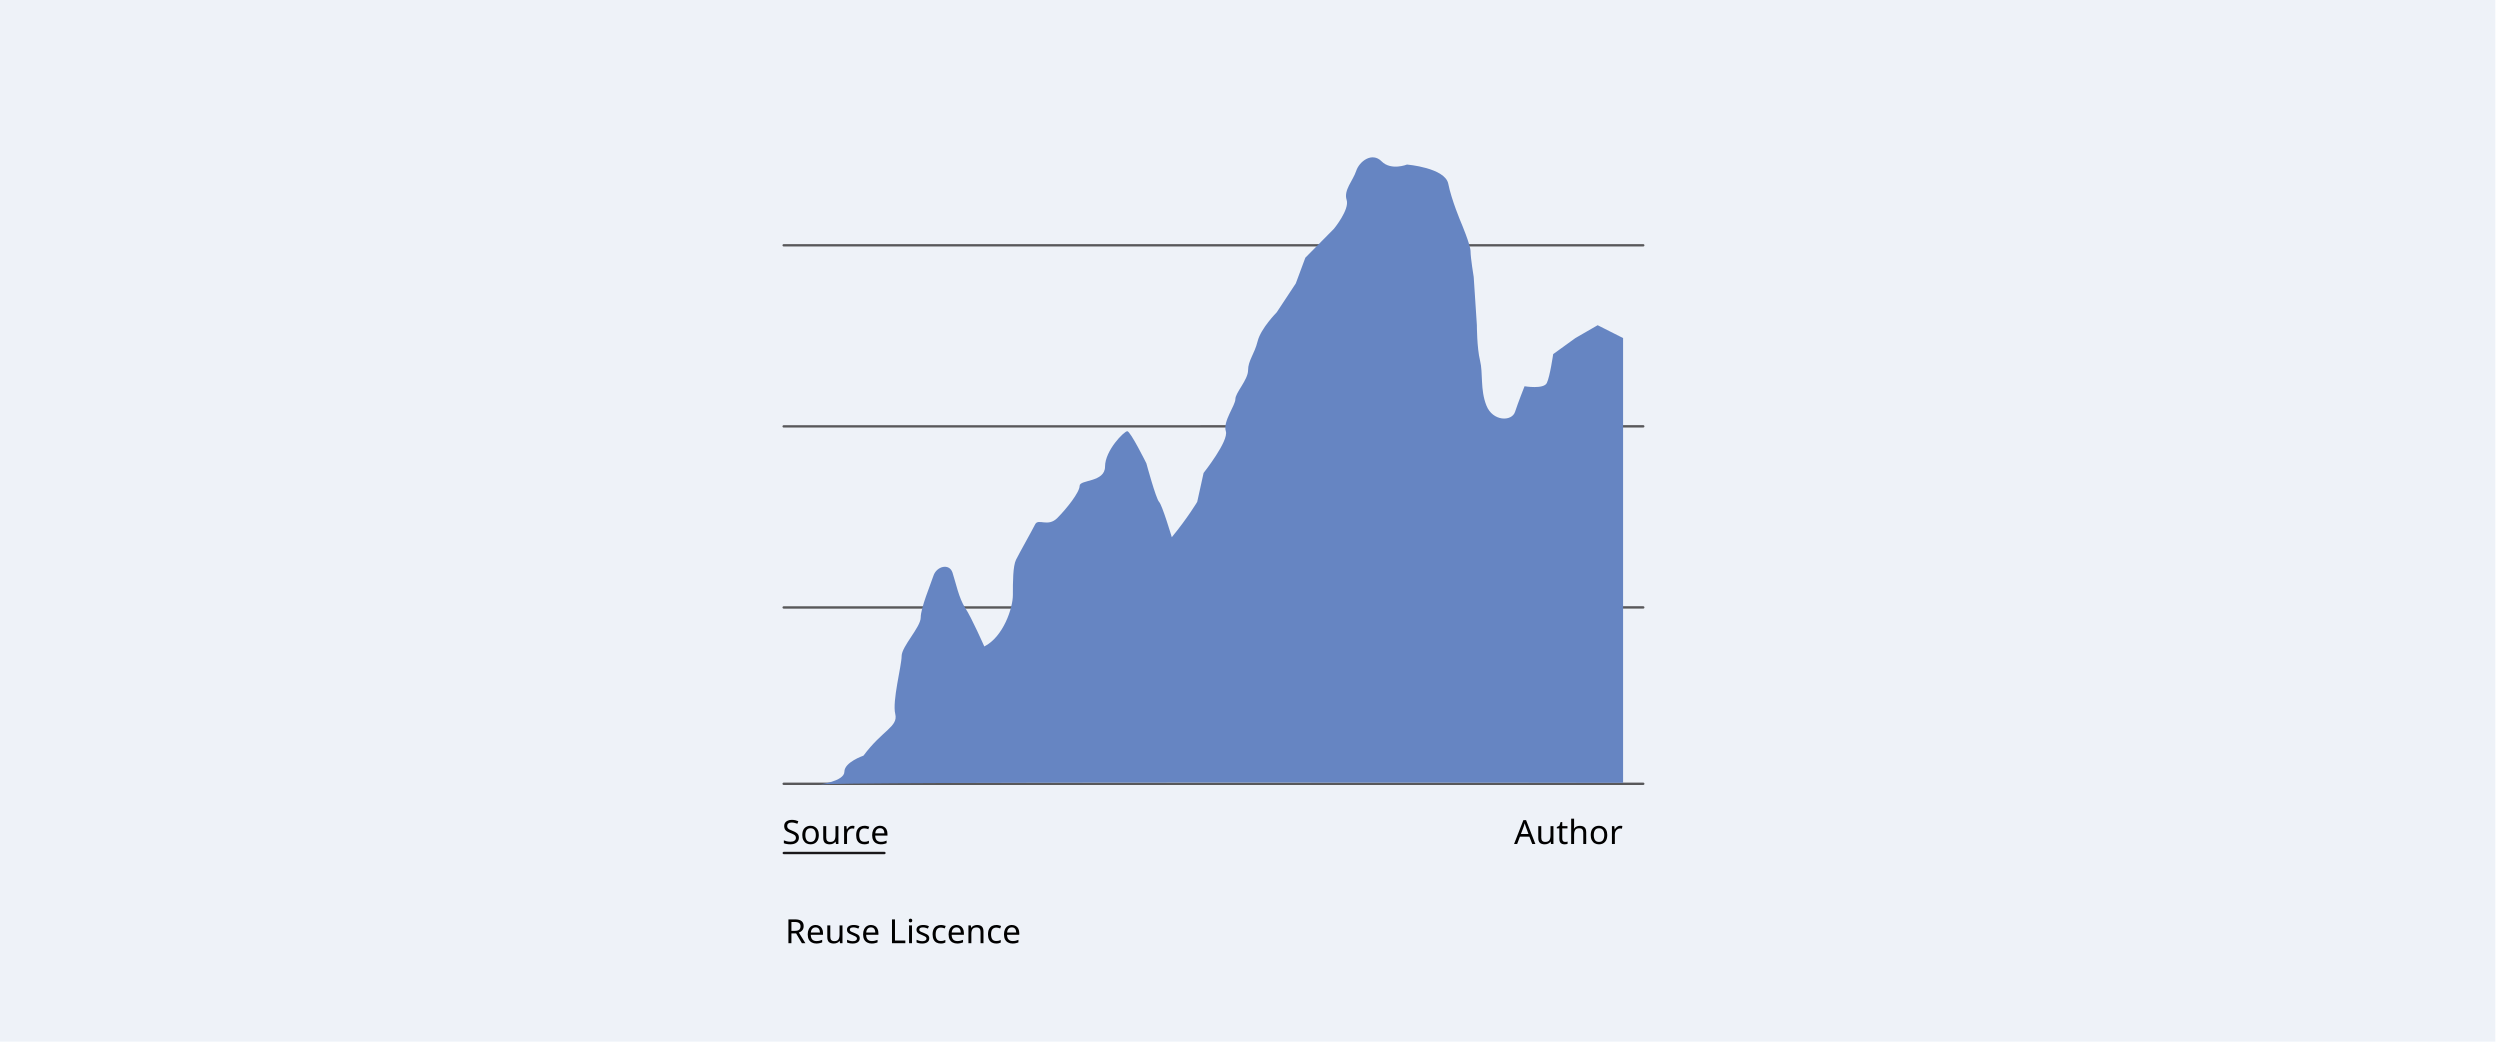
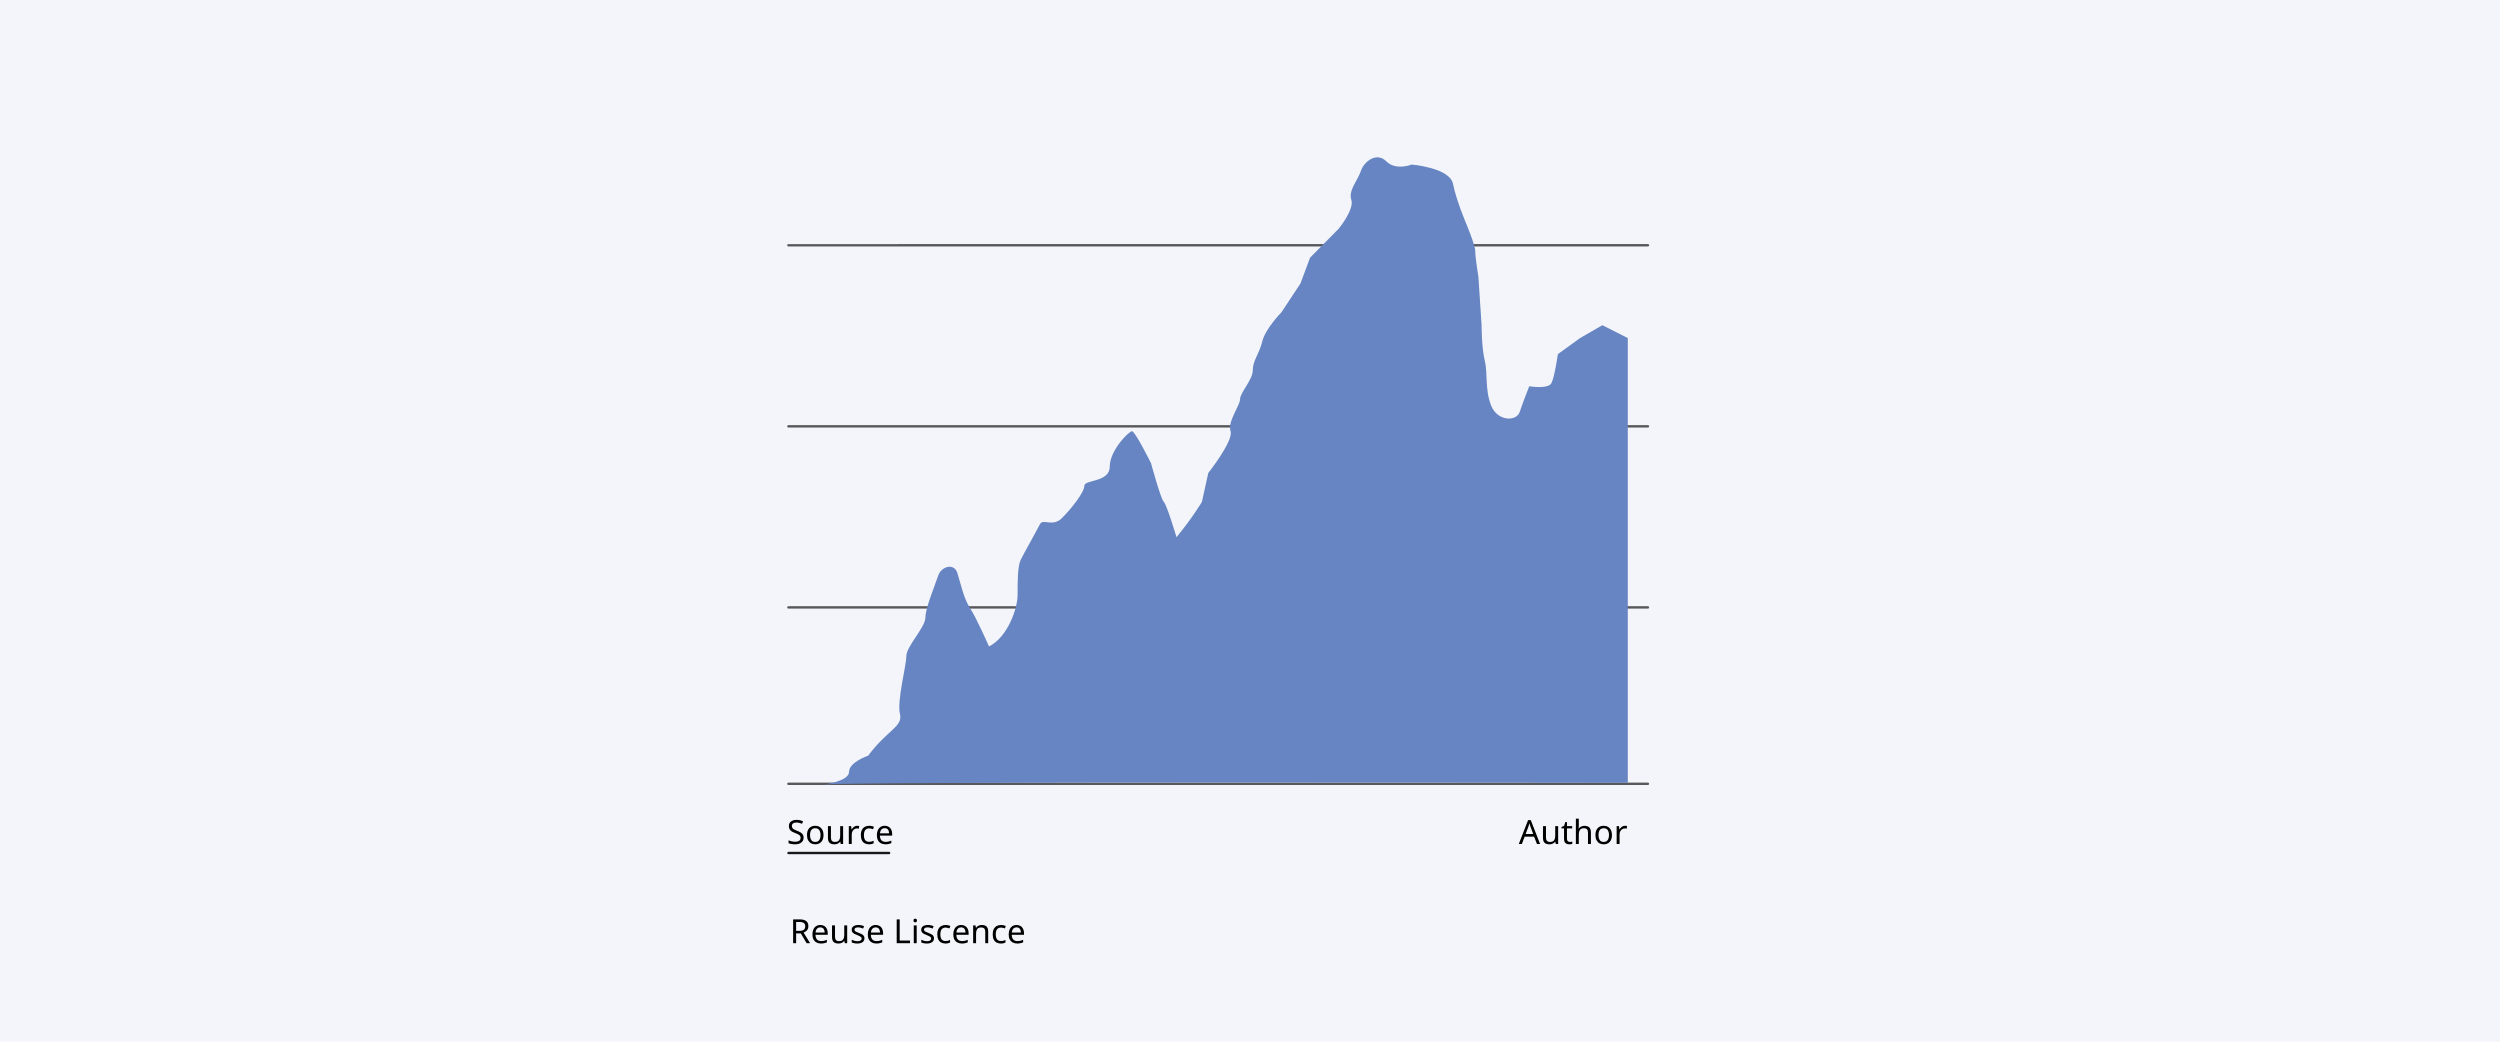
- <svg xmlns="http://www.w3.org/2000/svg" viewBox="0 0 600 250">
-   <g id="Hintergrund">
-     <rect x="-1.13" y="0" width="600" height="250" fill="rgba(214, 222, 239, .4)" />
-   </g>
-   <g id="Graphic">
-     <line x1="394.38" y1="188.11" x2="188.08" y2="188.11" fill="none" stroke="#58585a" stroke-linecap="round" stroke-miterlimit="10" stroke-width=".57" />
-     <line x1="394.38" y1="102.32" x2="188.08" y2="102.33" fill="none" stroke="#58585a" stroke-linecap="round" stroke-miterlimit="10" stroke-width=".57" />
-     <line x1="394.38" y1="145.78" x2="188.08" y2="145.79" fill="none" stroke="#58585a" stroke-linecap="round" stroke-miterlimit="10" stroke-width=".57" />
-     <line x1="394.38" y1="58.87" x2="188.08" y2="58.87" fill="none" stroke="#58585a" stroke-linecap="round" stroke-miterlimit="10" stroke-width=".57" />
-     <line x1="188.11" y1="204.72" x2="212.26" y2="204.72" fill="none" stroke="#1a181b" stroke-linecap="round" stroke-miterlimit="10" stroke-width=".57" />
-   </g>
-   <g id="Text">
-     <text transform="translate(363.38 202.56)" font-family="Ubuntu-Regular, Ubuntu" font-size="8">
-       <tspan x="0" y="0" letter-spacing="-.02em">A</tspan>
-       <tspan x="5.18" y="0" letter-spacing="0em">uthor</tspan>
-     </text>
-     <text transform="translate(187.72 202.56)" font-family="Ubuntu-Regular, Ubuntu" font-size="8">
-       <tspan x="0" y="0">Source</tspan>
-     </text>
-     <text transform="translate(188.44 226.37)" font-family="Ubuntu-Light, Ubuntu" font-size="8">
-       <tspan x="0" y="0">Reuse Liscence</tspan>
-     </text>
-     <path d="M196.55,188.3s6.1-.77,6.1-3.08,4.58-3.86,4.58-3.86c4.58-6.17,8.39-6.94,7.63-10.02s1.53-11.57,1.53-13.88,4.58-6.94,4.58-9.25,2.29-7.71,3.05-10.02c.76-2.31,3.81-3.08,4.58-.77,.76,2.31,1.53,6.17,3.05,8.48,1.53,2.31,4.58,9.25,4.58,9.25,4.58-2.31,6.86-9.25,6.86-12.34s0-6.94,.76-8.48,3.81-6.94,4.58-8.48c.76-1.54,3.05,.77,5.34-1.54,2.29-2.31,5.34-6.17,5.34-7.71s6.1-.77,6.1-4.63,4.58-8.48,5.34-8.48,4.58,7.71,4.58,7.71c0,0,2.29,8.48,3.05,9.25,.76,.77,3.05,8.48,3.05,8.48,3.81-4.63,6.1-8.48,6.1-8.48l1.53-6.94s6.1-7.71,5.34-10.02c-.76-2.31,2.29-6.17,2.29-7.71s3.05-4.63,3.05-6.94,1.53-3.86,2.29-6.94c.76-3.08,4.58-6.94,4.58-6.94l4.58-6.94,2.29-6.17,6.86-6.94s3.81-4.63,3.05-6.94c-.76-2.31,1.53-4.63,2.29-6.94s3.81-4.63,6.1-2.31c2.29,2.31,6.1,.77,6.1,.77,0,0,9.15,.77,9.91,4.63,.76,3.86,3.05,9.25,3.05,9.25,0,0,2.29,5.4,2.29,6.94s.76,6.17,.76,6.17l.76,11.57s0,5.4,.76,8.48,0,6.94,1.53,10.8c1.53,3.86,6.1,3.86,6.86,1.54,.76-2.31,2.29-6.17,2.29-6.17,0,0,4.58,.77,5.34-.77,.76-1.54,1.53-6.94,1.53-6.94l5.34-3.86,5.34-3.08,6.1,3.08v106.75s-192.95-.34-192.95,.43Z" fill="#6685c2" />
-   </g>
+ <svg xmlns="http://www.w3.org/2000/svg" id="Text" viewBox="0 0 600 250">
+   <rect x="0" y="0" width="600" height="250" fill="#f3f5fa" />
+   <line x1="395.51" y1="188.11" x2="189.21" y2="188.11" fill="none" stroke="#58585a" stroke-linecap="round" stroke-miterlimit="10" stroke-width=".57" />
+   <line x1="395.51" y1="102.32" x2="189.21" y2="102.32" fill="none" stroke="#58585a" stroke-linecap="round" stroke-miterlimit="10" stroke-width=".57" />
+   <line x1="395.51" y1="145.78" x2="189.21" y2="145.78" fill="none" stroke="#58585a" stroke-linecap="round" stroke-miterlimit="10" stroke-width=".57" />
+   <line x1="395.51" y1="58.86" x2="189.21" y2="58.87" fill="none" stroke="#58585a" stroke-linecap="round" stroke-miterlimit="10" stroke-width=".57" />
+   <line x1="189.24" y1="204.72" x2="213.39" y2="204.72" fill="none" stroke="#1a181b" stroke-linecap="round" stroke-miterlimit="10" stroke-width=".57" />
+   <text transform="translate(364.51 202.56)" font-family="Ubuntu-Regular, Ubuntu" font-size="8">
+     <tspan x="0" y="0" letter-spacing="-.02em">A</tspan>
+     <tspan x="5.18" y="0" letter-spacing="0em">uthor</tspan>
+   </text>
+   <text transform="translate(188.85 202.56)" font-family="Ubuntu-Regular, Ubuntu" font-size="8">
+     <tspan x="0" y="0">Source</tspan>
+   </text>
+   <text transform="translate(189.57 226.37)" font-family="Ubuntu-Regular, Ubuntu" font-size="8">
+     <tspan x="0" y="0">Reuse Liscence</tspan>
+   </text>
+   <path d="M197.68,188.3s6.1-.77,6.1-3.08,4.58-3.86,4.58-3.86c4.58-6.17,8.39-6.94,7.63-10.02s1.53-11.57,1.53-13.88,4.58-6.94,4.58-9.25,2.29-7.71,3.05-10.02c.76-2.31,3.81-3.08,4.58-.77,.76,2.31,1.53,6.17,3.05,8.48,1.53,2.31,4.58,9.25,4.58,9.25,4.58-2.31,6.86-9.25,6.86-12.34s0-6.94,.76-8.48,3.81-6.94,4.58-8.48c.76-1.54,3.05,.77,5.34-1.54,2.29-2.31,5.34-6.17,5.34-7.71s6.1-.77,6.1-4.63,4.58-8.48,5.34-8.48,4.58,7.71,4.58,7.71c0,0,2.29,8.48,3.05,9.25,.76,.77,3.05,8.48,3.05,8.48,3.81-4.63,6.1-8.48,6.1-8.48l1.53-6.94s6.1-7.71,5.34-10.02c-.76-2.31,2.29-6.17,2.29-7.71s3.05-4.63,3.05-6.94,1.53-3.86,2.29-6.94c.76-3.08,4.58-6.94,4.58-6.94l4.58-6.94,2.29-6.17,6.86-6.94s3.81-4.63,3.05-6.94c-.76-2.31,1.53-4.63,2.29-6.94s3.81-4.63,6.1-2.31c2.29,2.31,6.1,.77,6.1,.77,0,0,9.15,.77,9.91,4.63,.76,3.86,3.05,9.25,3.05,9.25,0,0,2.29,5.4,2.29,6.94s.76,6.17,.76,6.17l.76,11.57s0,5.4,.76,8.48,0,6.94,1.53,10.8c1.53,3.86,6.1,3.86,6.86,1.54,.76-2.31,2.29-6.17,2.29-6.17,0,0,4.58,.77,5.34-.77,.76-1.54,1.53-6.94,1.53-6.94l5.34-3.86,5.34-3.08,6.1,3.08v106.75s-192.95-.34-192.95,.43Z" fill="#6685c2" />
</svg>
